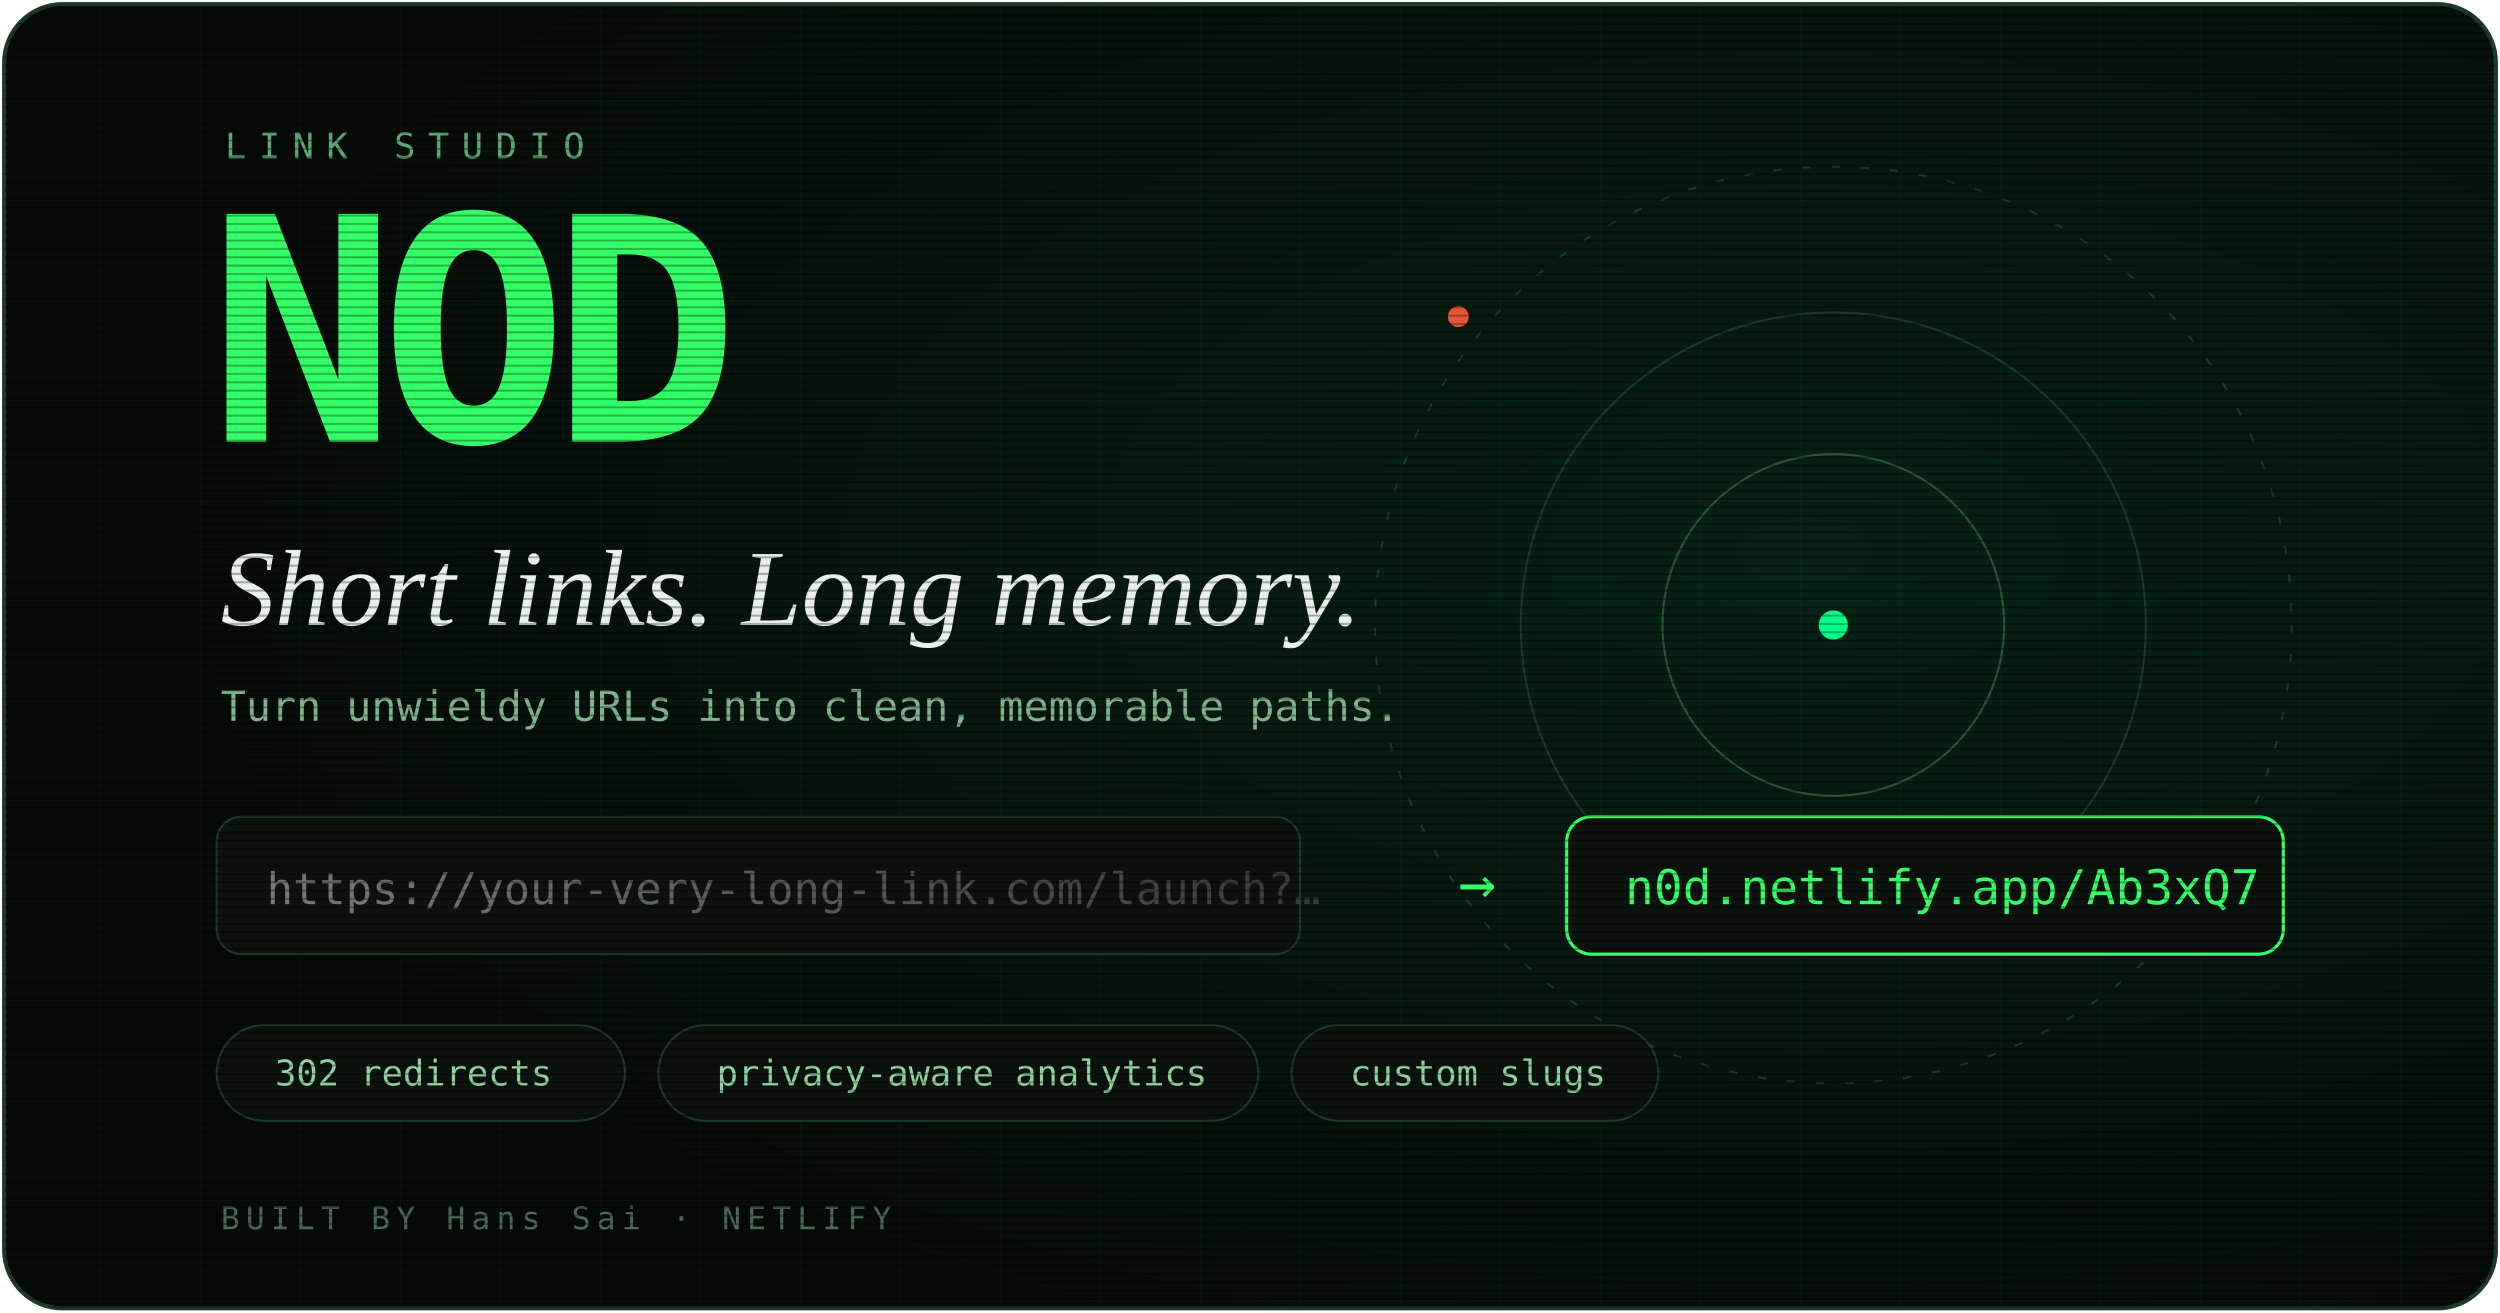
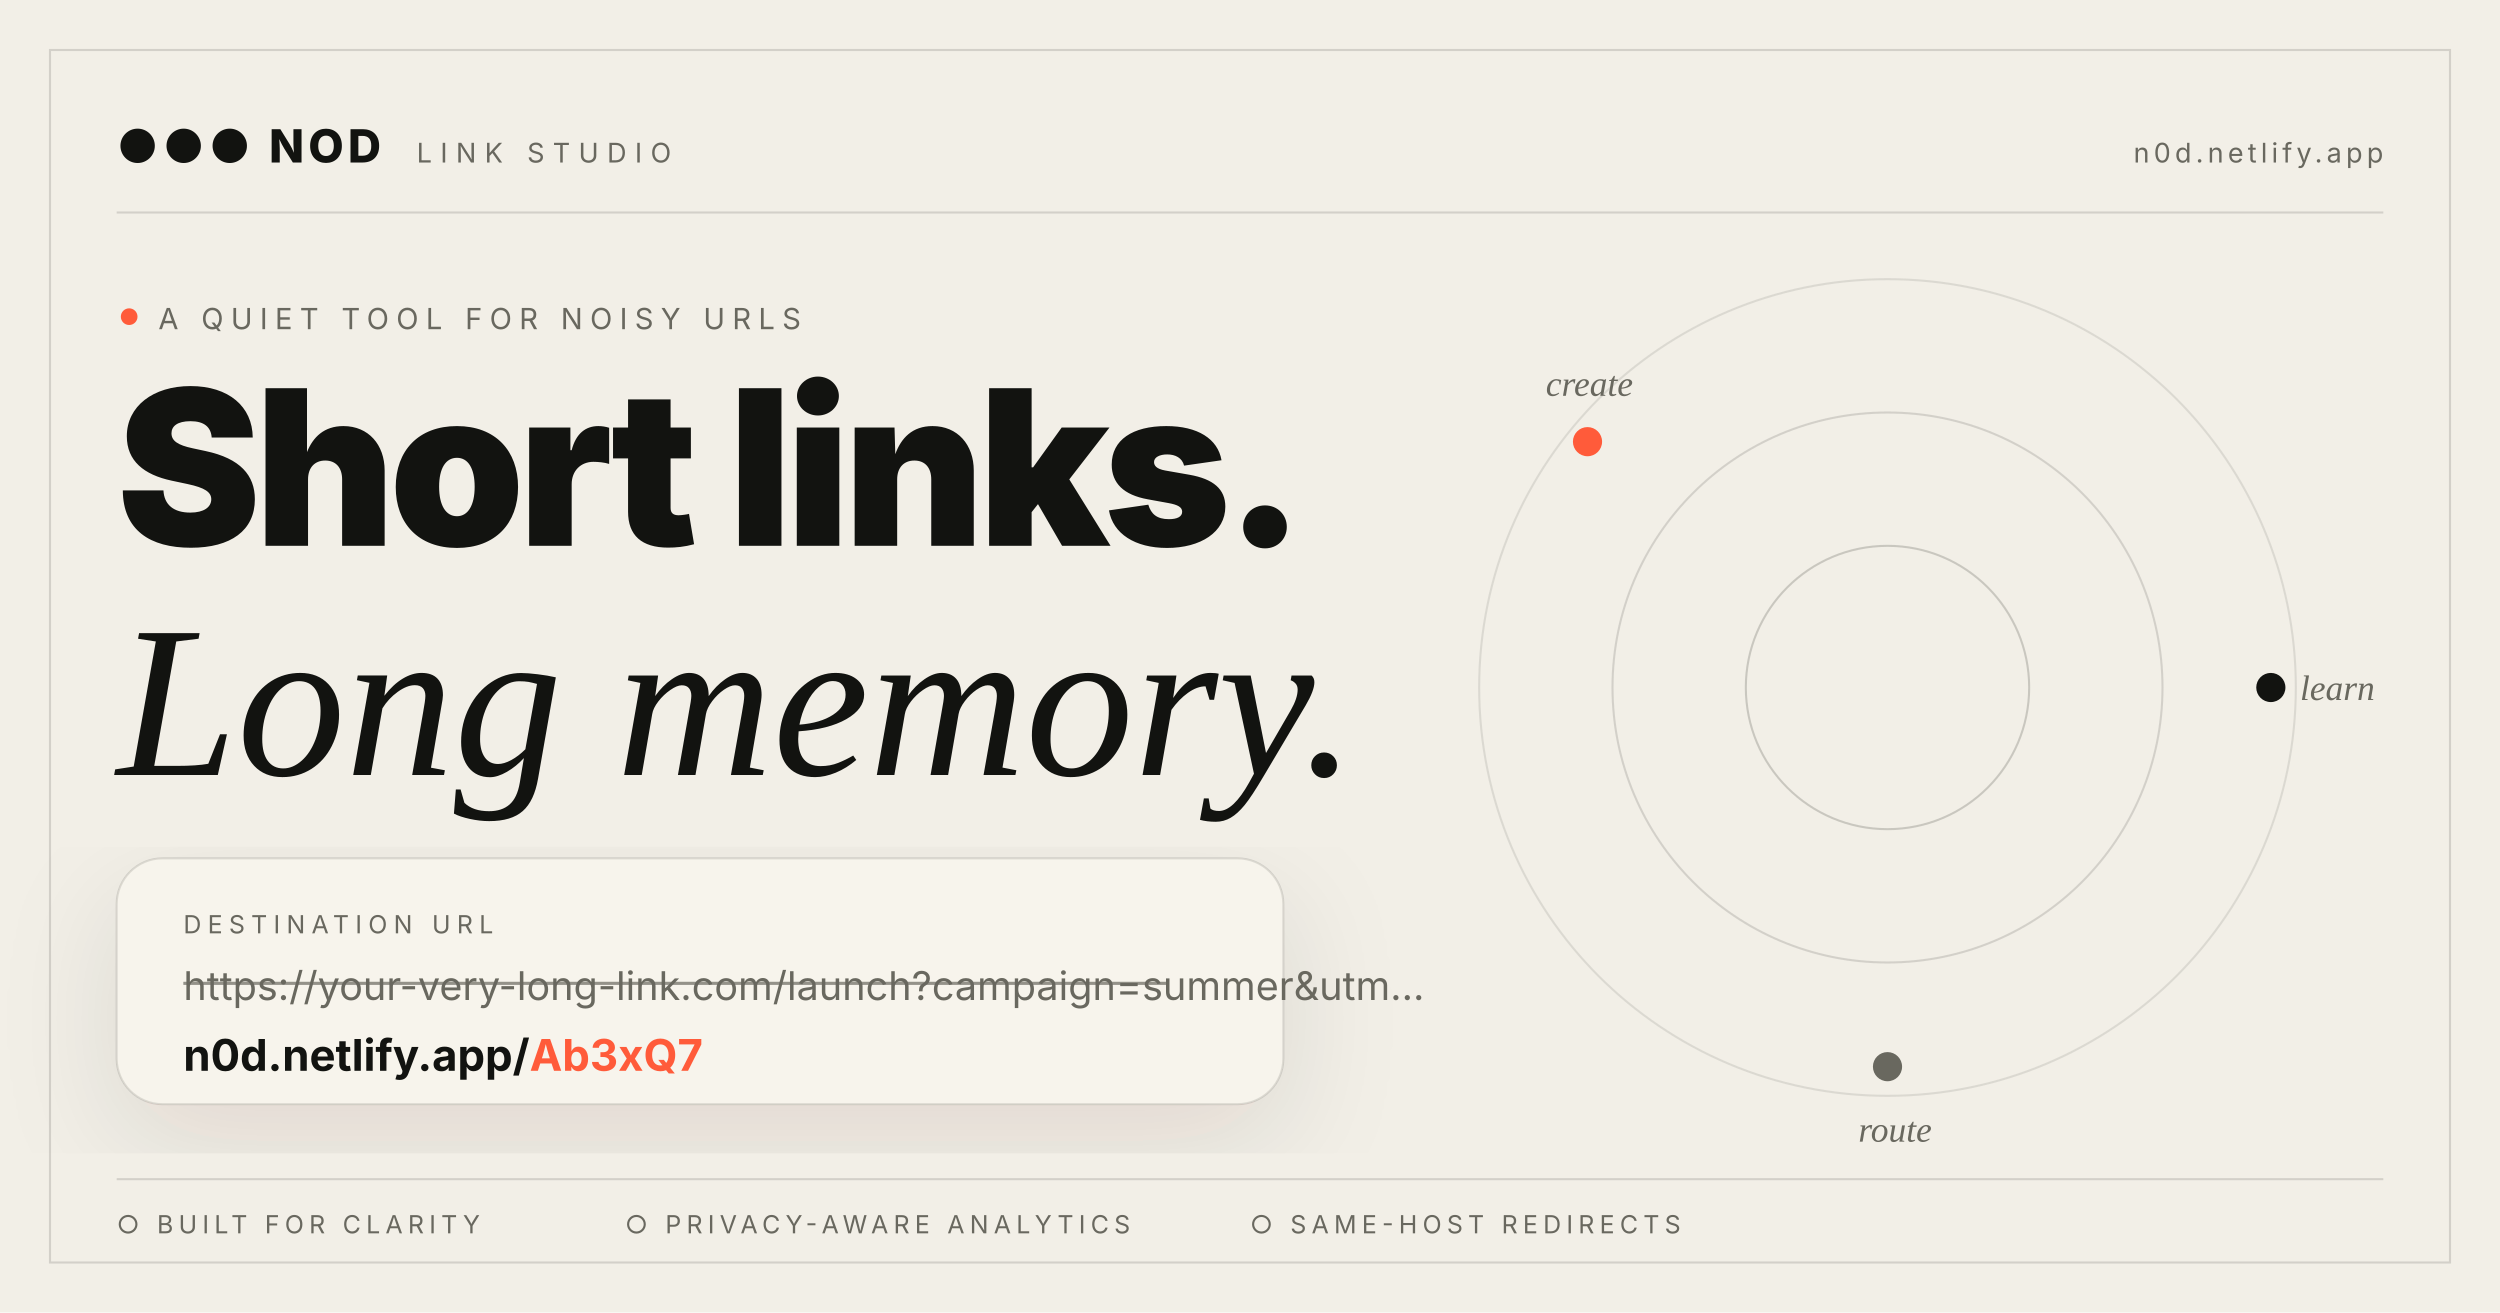
<svg xmlns="http://www.w3.org/2000/svg" viewBox="0 0 1200 630" role="img" aria-labelledby="t d">
  <defs>
-     <radialGradient id="glow" cx="0.72" cy="0.42" r="0.65">
-       <stop offset="0" stop-color="#00ff88" stop-opacity="0.10" />
-       <stop offset="1" stop-color="#00ff88" stop-opacity="0" />
-     </radialGradient>
-     <pattern id="scan" width="1200" height="4" patternUnits="userSpaceOnUse">
-       <rect width="1200" height="1" y="3" fill="#000000" opacity="0.28" />
-     </pattern>
-     <pattern id="grid" width="48" height="48" patternUnits="userSpaceOnUse">
-       <path d="M48 0H0V48" fill="none" stroke="#123321" stroke-width="1" opacity="0.5" />
-     </pattern>
-     <linearGradient id="fade" x1="0" y1="0" x2="1" y2="0">
-       <stop offset="0" stop-color="#7a7a72" />
-       <stop offset="1" stop-color="#3a3a35" />
-     </linearGradient>
+     <filter id="card" x="-20%" y="-20%" width="140%" height="140%">
+       <feDropShadow dx="0" dy="18" stdDeviation="28" flood-color="#2d271e" flood-opacity="0.10" />
+     </filter>
  </defs>
-   <rect x="2" y="2" width="1196" height="626" rx="28" fill="#070b08" stroke="#1d3a26" stroke-width="2" />
-   <rect x="2" y="2" width="1196" height="626" rx="28" fill="url(#grid)" opacity="0.35" />
-   <rect x="2" y="2" width="1196" height="626" rx="28" fill="url(#glow)" />
-   <g fill="none" stroke="#1f3d29" opacity="0.9">
-     <circle cx="880" cy="300" r="220" stroke-dasharray="4 10" />
-     <circle cx="880" cy="300" r="150" />
-     <circle cx="880" cy="300" r="82" stroke="#2f5c3a" />
+   <rect width="1200" height="630" fill="#f2efe7" />
+   <rect x="24" y="24" width="1152" height="582" fill="none" stroke="#121310" stroke-opacity="0.14" stroke-width="1" />
+   <g font-family="Inter,'Helvetica Neue',Arial,sans-serif">
+     <text x="56" y="78" font-size="22" font-weight="800" letter-spacing="2" fill="#121310">●●● NOD</text>
+     <text x="200" y="78" font-size="13" letter-spacing="4" fill="#69685f">LINK STUDIO</text>
+     <text x="1144" y="78" font-size="13" letter-spacing="2" fill="#69685f" text-anchor="end">n0d.netlify.app</text>
  </g>
-   <circle cx="880" cy="300" r="7" fill="#00ff88" />
-   <circle cx="700" cy="152" r="5" fill="#ff5b3a" opacity="0.9" />
-   <circle cx="1042" cy="438" r="5" fill="#ff5b3a" opacity="0.9" />
-   <text x="108" y="76" font-family="ui-monospace,SFMono-Regular,Menlo,Consolas,'DejaVu Sans Mono',monospace" font-size="17" letter-spacing="6" fill="#5da872">LINK STUDIO</text>
-   <text x="100" y="212" font-family="ui-monospace,SFMono-Regular,Menlo,Consolas,'DejaVu Sans Mono',monospace" font-size="150" font-weight="700" letter-spacing="-8" fill="#33ff66">NOD</text>
-   <text x="106" y="300" font-family="Georgia,'Times New Roman',serif" font-size="52" font-style="italic" fill="#e8f0e9">Short links. Long memory.</text>
-   <text x="106" y="346" font-family="ui-monospace,SFMono-Regular,Menlo,Consolas,'DejaVu Sans Mono',monospace" font-size="20" fill="#7fb58d">Turn unwieldy URLs into clean, memorable paths.</text>
-   <rect x="104" y="392" width="520" height="66" rx="12" fill="#0c120d" stroke="#1d3a26" />
-   <text x="128" y="434" font-family="ui-monospace,SFMono-Regular,Menlo,Consolas,'DejaVu Sans Mono',monospace" font-size="21" fill="url(#fade)">https://your-very-long-link.com/launch?…</text>
-   <text x="700" y="434" font-family="ui-monospace,SFMono-Regular,Menlo,Consolas,'DejaVu Sans Mono',monospace" font-size="30" fill="#33ff66">→</text>
-   <rect x="752" y="392" width="344" height="66" rx="12" fill="#0c120d" stroke="#33ff66" stroke-width="1.5" />
-   <text x="780" y="434" font-family="ui-monospace,SFMono-Regular,Menlo,Consolas,'DejaVu Sans Mono',monospace" font-size="23" fill="#33ff66">n0d.netlify.app/Ab3xQ7</text>
-   <g font-family="ui-monospace,SFMono-Regular,Menlo,Consolas,'DejaVu Sans Mono',monospace" font-size="17" fill="#8fd49e">
-     <rect x="104" y="492" width="196" height="46" rx="23" fill="#0c120d" stroke="#1d3a26" />
-     <text x="132" y="521">302 redirects</text>
-     <rect x="316" y="492" width="288" height="46" rx="23" fill="#0c120d" stroke="#1d3a26" />
-     <text x="344" y="521">privacy-aware analytics</text>
-     <rect x="620" y="492" width="176" height="46" rx="23" fill="#0c120d" stroke="#1d3a26" />
-     <text x="648" y="521">custom slugs</text>
+   <line x1="56" y1="102" x2="1144" y2="102" stroke="#121310" stroke-opacity="0.14" />
+   <g font-family="Inter,'Helvetica Neue',Arial,sans-serif">
+     <circle cx="62" cy="152" r="4" fill="#ff5b3a" />
+     <text x="76" y="158" font-size="14" letter-spacing="3.5" fill="#69685f">A QUIET TOOL FOR NOISY URLS</text>
  </g>
-   <text x="106" y="590" font-family="ui-monospace,SFMono-Regular,Menlo,Consolas,'DejaVu Sans Mono',monospace" font-size="15" letter-spacing="3" fill="#4a6a54">BUILT BY Hans Sai · NETLIFY</text>
-   <rect x="2" y="2" width="1196" height="626" rx="28" fill="url(#scan)" />
+   <text x="56" y="262" font-family="Inter,'Helvetica Neue',Arial,sans-serif" font-size="104" font-weight="900" letter-spacing="-3" fill="#121310">Short links.</text>
+   <text x="56" y="372" font-family="Georgia,'Times New Roman',serif" font-style="italic" font-size="104" fill="#121310">Long memory.</text>
+   <g filter="url(#card)">
+     <rect x="56" y="412" width="560" height="118" rx="22" fill="#f7f4ec" stroke="#121310" stroke-opacity="0.12" />
+   </g>
+   <g font-family="Inter,'Helvetica Neue',Arial,sans-serif">
+     <text x="88" y="448" font-size="12" letter-spacing="3" fill="#69685f">DESTINATION URL</text>
+     <text x="88" y="480" font-size="19" fill="#69685f">https://your-very-long-link.com/launch?campaign=summer&amp;utm…</text>
+     <line x1="88" y1="472" x2="560" y2="472" stroke="#69685f" stroke-width="1.5" opacity="0.7" />
+     <text x="88" y="514" font-size="21" font-weight="700" fill="#121310">n0d.netlify.app/<tspan fill="#ff5b3a">Ab3xQ7</tspan>
+     </text>
+   </g>
+   <g fill="none" stroke="#121310">
+     <circle cx="906" cy="330" r="196" stroke-opacity="0.10" />
+     <circle cx="906" cy="330" r="132" stroke-opacity="0.14" />
+     <circle cx="906" cy="330" r="68" stroke-opacity="0.18" />
+   </g>
+   <g font-family="Georgia,'Times New Roman',serif" font-style="italic" font-size="17" fill="#69685f">
+     <circle cx="762" cy="212" r="7" fill="#ff5b3a" stroke="none" />
+     <text x="742" y="190">create</text>
+     <circle cx="1090" cy="330" r="7" fill="#121310" stroke="none" />
+     <text x="1104" y="336">learn</text>
+     <circle cx="906" cy="512" r="7" fill="#69685f" stroke="none" />
+     <text x="892" y="548">route</text>
+   </g>
+   <line x1="56" y1="566" x2="1144" y2="566" stroke="#121310" stroke-opacity="0.14" />
+   <g font-family="Inter,'Helvetica Neue',Arial,sans-serif" font-size="12" letter-spacing="2.5" fill="#69685f">
+     <text x="56" y="592">○ BUILT FOR CLARITY</text>
+     <text x="300" y="592">○ PRIVACY-AWARE ANALYTICS</text>
+     <text x="600" y="592">○ SAME-HOST REDIRECTS</text>
+   </g>
</svg>
